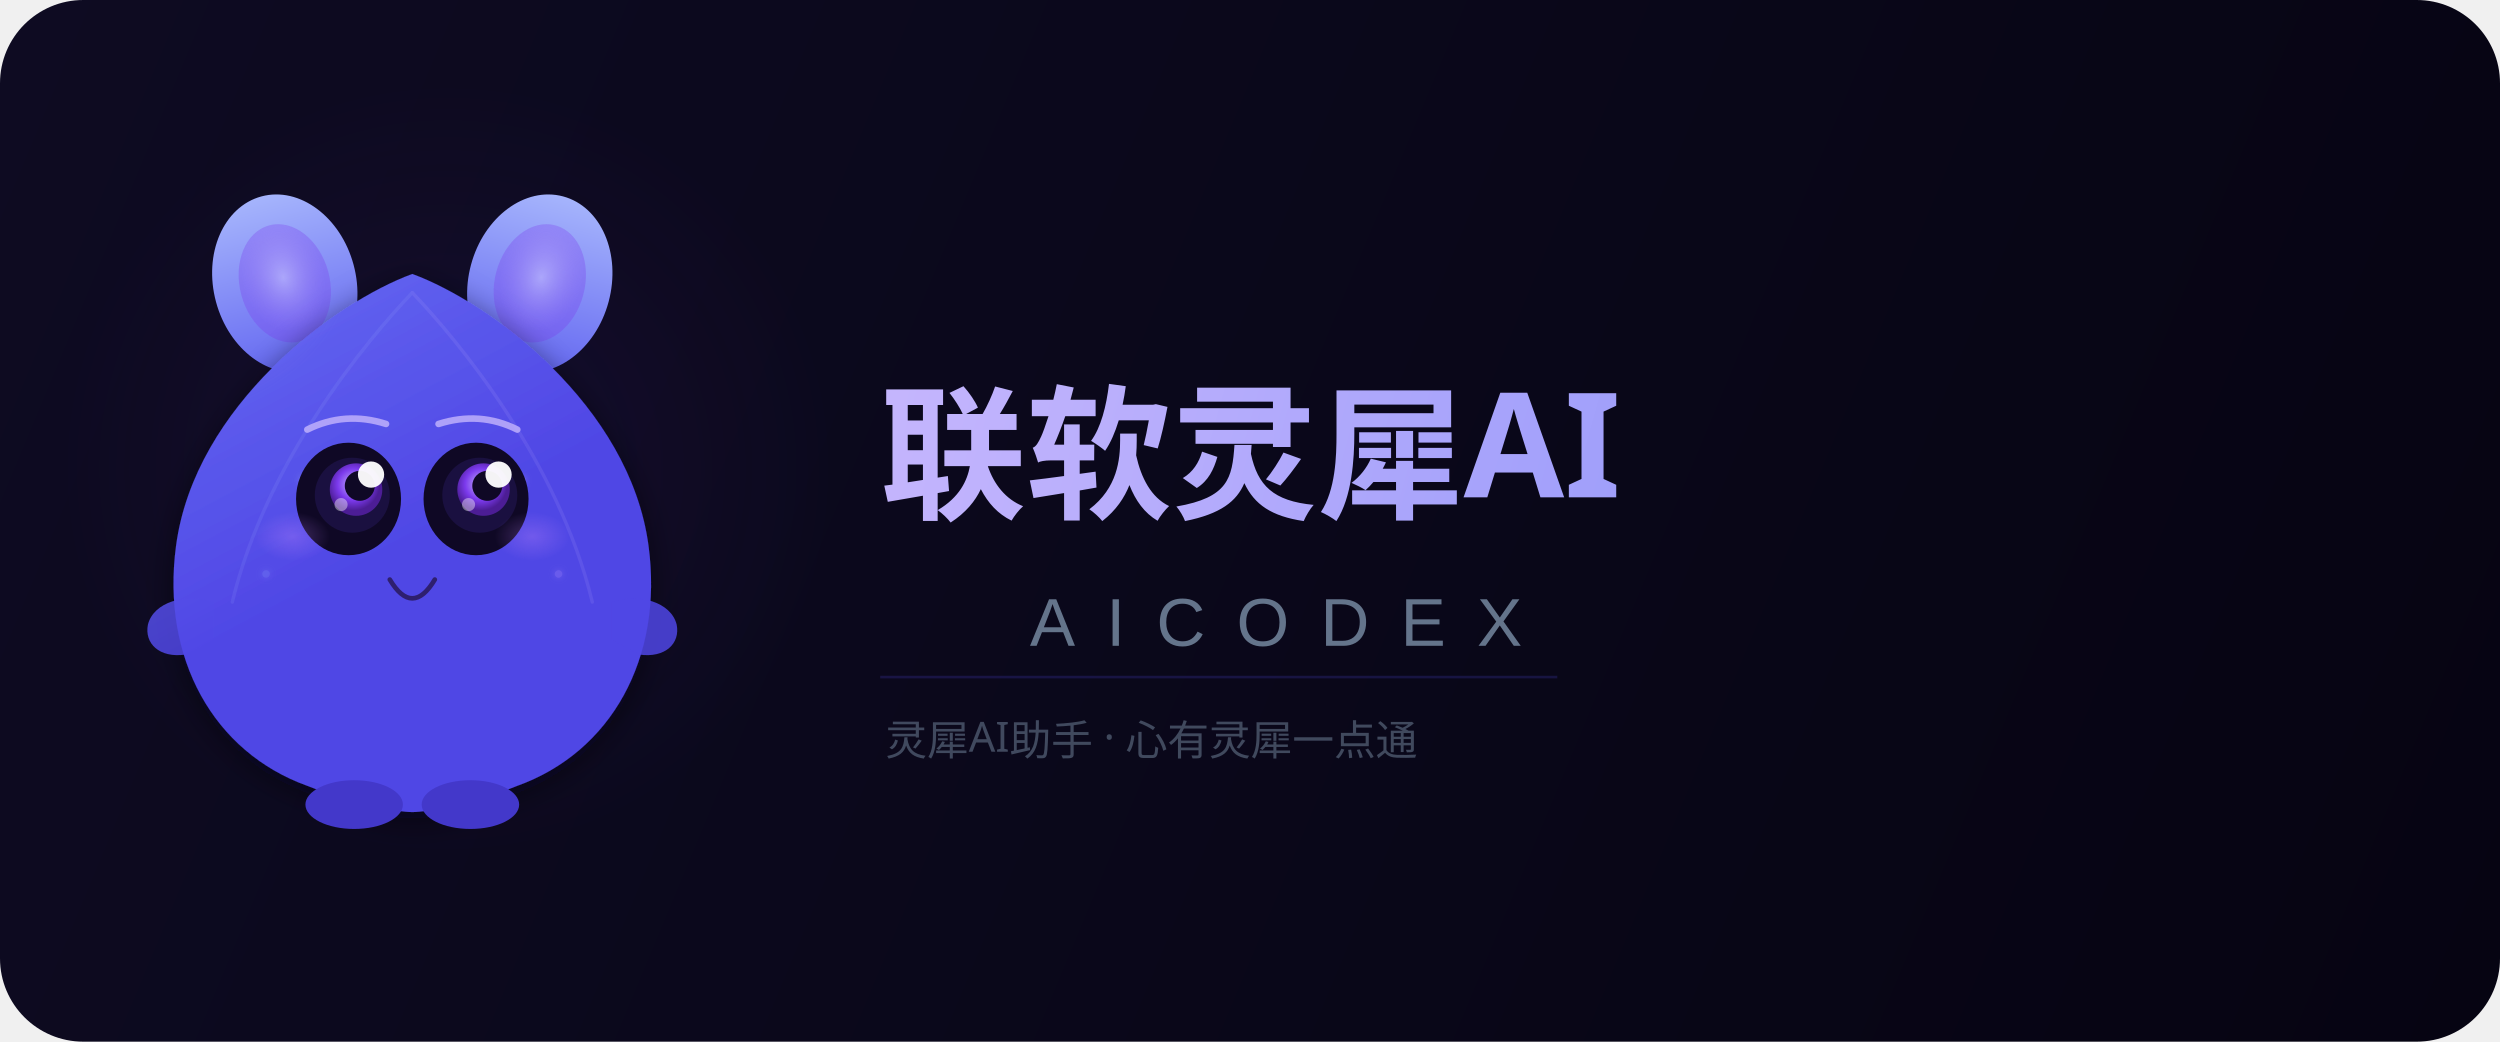
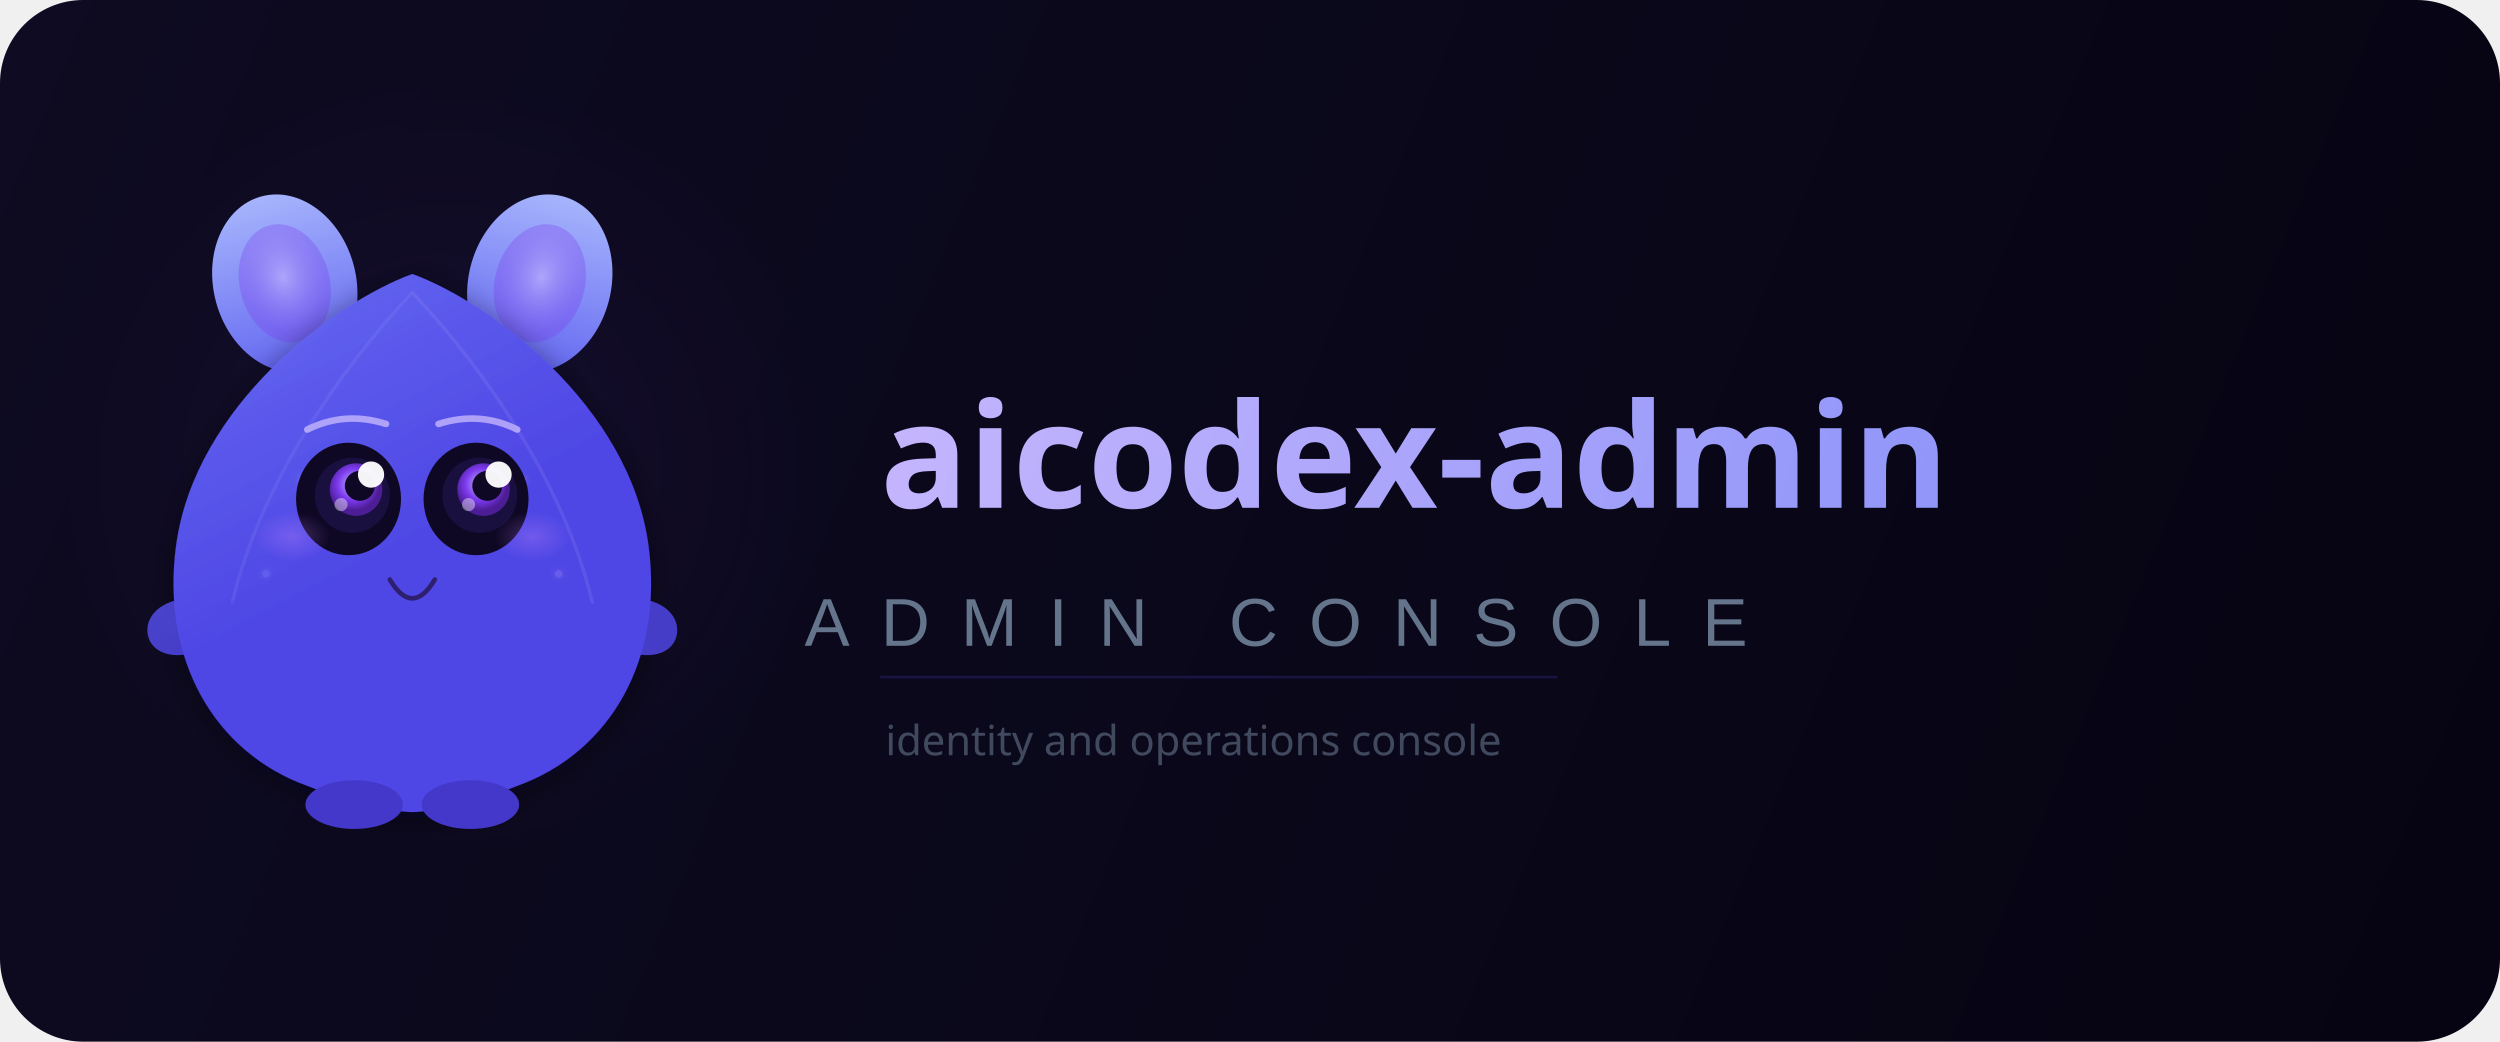
<svg xmlns="http://www.w3.org/2000/svg" viewBox="0 0 960 400" width="960" height="400">
  <defs>
    <linearGradient id="bg" x1="0" y1="0" x2="960" y2="400" gradientUnits="userSpaceOnUse">
      <stop offset="0%" stop-color="#0e0b22" />
      <stop offset="100%" stop-color="#060412" />
    </linearGradient>
    <linearGradient id="body" x1="80" y1="40" x2="240" y2="340" gradientUnits="userSpaceOnUse">
      <stop offset="0%" stop-color="#818cf8" />
      <stop offset="50%" stop-color="#6366f1" />
      <stop offset="100%" stop-color="#4f46e5" />
    </linearGradient>
    <radialGradient id="bodyHL" cx="130" cy="160" r="100" gradientUnits="userSpaceOnUse">
      <stop offset="0%" stop-color="#a5b4fc" stop-opacity="0.4" />
      <stop offset="100%" stop-color="#a5b4fc" stop-opacity="0" />
    </radialGradient>
    <radialGradient id="belly" cx="160" cy="240" r="70" gradientUnits="userSpaceOnUse">
      <stop offset="0%" stop-color="#e0e7ff" stop-opacity="0.35" />
      <stop offset="100%" stop-color="#c7d2fe" stop-opacity="0" />
    </radialGradient>
    <linearGradient id="earFill" x1="50%" y1="0%" x2="50%" y2="100%">
      <stop offset="0%" stop-color="#a5b4fc" />
      <stop offset="100%" stop-color="#6366f1" />
    </linearGradient>
    <radialGradient id="earInner" cx="50%" cy="45%" r="45%">
      <stop offset="0%" stop-color="#c4b5fd" stop-opacity="0.6" />
      <stop offset="100%" stop-color="#7c3aed" stop-opacity="0.3" />
    </radialGradient>
    <radialGradient id="blush" cx="50%" cy="50%" r="50%">
      <stop offset="0%" stop-color="#c084fc" stop-opacity="0.3" />
      <stop offset="100%" stop-color="#c084fc" stop-opacity="0" />
    </radialGradient>
    <radialGradient id="iris" cx="45%" cy="40%" r="50%">
      <stop offset="0%" stop-color="#c4b5fd" />
      <stop offset="60%" stop-color="#7c3aed" />
      <stop offset="100%" stop-color="#4c1d95" />
    </radialGradient>
    <radialGradient id="aura" cx="160" cy="180" r="150" gradientUnits="userSpaceOnUse">
      <stop offset="0%" stop-color="#7c3aed" stop-opacity="0.08" />
      <stop offset="100%" stop-color="#7c3aed" stop-opacity="0" />
    </radialGradient>
    <linearGradient id="textGrad" x1="400" y1="140" x2="900" y2="280" gradientUnits="userSpaceOnUse">
      <stop offset="0%" stop-color="#c4b5fd" />
      <stop offset="100%" stop-color="#818cf8" />
    </linearGradient>
    <filter id="gs">
      <feGaussianBlur stdDeviation="1.8" result="b" />
      <feMerge>
        <feMergeNode in="b" />
        <feMergeNode in="SourceGraphic" />
      </feMerge>
    </filter>
    <filter id="shadow">
      <feDropShadow dx="0" dy="4" stdDeviation="8" flood-color="#030210" flood-opacity="0.5" />
    </filter>
  </defs>
  <rect width="960" height="400" rx="32" ry="32" fill="url(#bg)" />
  <g transform="translate(12, 0)">
    <circle cx="160" cy="180" r="150" fill="url(#aura)" />
    <g transform="translate(-38, -28) scale(0.72)">
      <ellipse cx="188" cy="190" rx="38" ry="48" transform="rotate(-15 188 190)" fill="url(#earFill)" />
      <ellipse cx="188" cy="190" rx="24" ry="32" transform="rotate(-15 188 190)" fill="url(#earInner)" />
      <ellipse cx="324" cy="190" rx="38" ry="48" transform="rotate(15 324 190)" fill="url(#earFill)" />
      <ellipse cx="324" cy="190" rx="24" ry="32" transform="rotate(15 324 190)" fill="url(#earInner)" />
      <g filter="url(#shadow)">
        <path d="M 256 185 C 215 200, 140 255, 130 330 C 122 390, 150 440, 200 458 C 225 468, 248 472, 256 472 C 264 472, 287 468, 312 458 C 362 440, 390 390, 382 330 C 372 255, 297 200, 256 185 Z" fill="url(#body)" />
      </g>
      <path d="M 256 185 C 215 200, 140 255, 130 330 C 122 390, 150 440, 200 458 C 225 468, 248 472, 256 472 C 264 472, 287 468, 312 458 C 362 440, 390 390, 382 330 C 372 255, 297 200, 256 185 Z" fill="url(#bodyHL)" />
      <ellipse cx="256" cy="365" rx="85" ry="78" fill="url(#belly)" />
      <g opacity="0.12" fill="none" stroke-linecap="round">
        <path d="M 256 195 C 232 220, 178 285, 160 360" stroke="#a5b4fc" stroke-width="1.8" />
        <path d="M 256 195 C 280 220, 334 285, 352 360" stroke="#c4b5fd" stroke-width="1.8" />
      </g>
      <g filter="url(#gs)" opacity="0.3">
        <circle cx="198" cy="295" r="2.5" fill="#a5b4fc" />
        <circle cx="314" cy="295" r="2.5" fill="#c4b5fd" />
        <circle cx="178" cy="345" r="2" fill="#818cf8" />
        <circle cx="334" cy="345" r="2" fill="#a78bfa" />
      </g>
      <path d="M 200 268 Q 220 258 242 265" stroke="#c4b5fd" stroke-width="3.5" fill="none" stroke-linecap="round" opacity="0.8" />
      <path d="M 312 268 Q 292 258 270 265" stroke="#c4b5fd" stroke-width="3.5" fill="none" stroke-linecap="round" opacity="0.8" />
      <ellipse cx="222" cy="305" rx="28" ry="30" fill="#0f0825" />
      <circle cx="224" cy="303" r="20" fill="#1a1040" />
      <circle cx="226" cy="300" r="14" fill="url(#iris)" />
      <circle cx="228" cy="298" r="8" fill="#0f0825" />
      <circle cx="234" cy="292" r="7" fill="white" opacity="0.95" />
      <circle cx="218" cy="308" r="3.5" fill="white" opacity="0.4" />
      <ellipse cx="290" cy="305" rx="28" ry="30" fill="#0f0825" />
      <circle cx="292" cy="303" r="20" fill="#1a1040" />
      <circle cx="294" cy="300" r="14" fill="url(#iris)" />
      <circle cx="296" cy="298" r="8" fill="#0f0825" />
      <circle cx="302" cy="292" r="7" fill="white" opacity="0.95" />
      <circle cx="286" cy="308" r="3.5" fill="white" opacity="0.4" />
      <path d="M 244 348 Q 250 358 256 358 Q 262 358 268 348" stroke="#2e1f6f" stroke-width="2.5" fill="none" stroke-linecap="round" />
      <ellipse cx="192" cy="325" rx="20" ry="13" fill="url(#blush)" />
      <ellipse cx="320" cy="325" rx="20" ry="13" fill="url(#blush)" />
      <path d="M 150 360 C 135 355, 118 360, 115 372 C 113 382, 121 390, 135 388 L 150 380" fill="url(#body)" opacity="0.85" />
      <path d="M 362 360 C 377 355, 394 360, 397 372 C 399 382, 391 390, 377 388 L 362 380" fill="url(#body)" opacity="0.85" />
      <ellipse cx="225" cy="468" rx="26" ry="13" fill="#4338ca" />
      <ellipse cx="287" cy="468" rx="26" ry="13" fill="#4338ca" />
    </g>
  </g>
  <g transform="translate(-52, 0)">
-     <text x="390" y="195" font-family="'PingFang SC','Hiragino Sans GB','Microsoft YaHei','STHeiti',sans-serif" font-size="56" font-weight="600" fill="url(#textGrad)">联软灵犀AI</text>
-     <text x="542" y="248" text-anchor="middle" font-family="'SF Pro Display','Helvetica Neue',Arial,sans-serif" font-size="26" font-weight="300" fill="#64748b" letter-spacing="12">AICODEX</text>
+     <text x="390" y="195" font-family="'PingFang SC','Hiragino Sans GB','Microsoft YaHei','STHeiti',sans-serif" font-size="56" font-weight="600" fill="url(#textGrad)">aicodex-admin</text>
+     <text x="542" y="248" text-anchor="middle" font-family="'SF Pro Display','Helvetica Neue',Arial,sans-serif" font-size="26" font-weight="300" fill="#64748b" letter-spacing="12">ADMIN CONSOLE</text>
    <line x1="390" y1="260" x2="650" y2="260" stroke="#4f46e5" stroke-width="1" opacity="0.2" />
-     <text x="392" y="290" font-family="'PingFang SC','Hiragino Sans GB','STHeiti',sans-serif" font-size="16" fill="#64748b" opacity="0.6">灵犀AI助手 · 心有灵犀一点通</text>
+     <text x="392" y="290" font-family="'PingFang SC','Hiragino Sans GB','STHeiti',sans-serif" font-size="16" fill="#64748b" opacity="0.6">identity and operations console</text>
  </g>
</svg>
